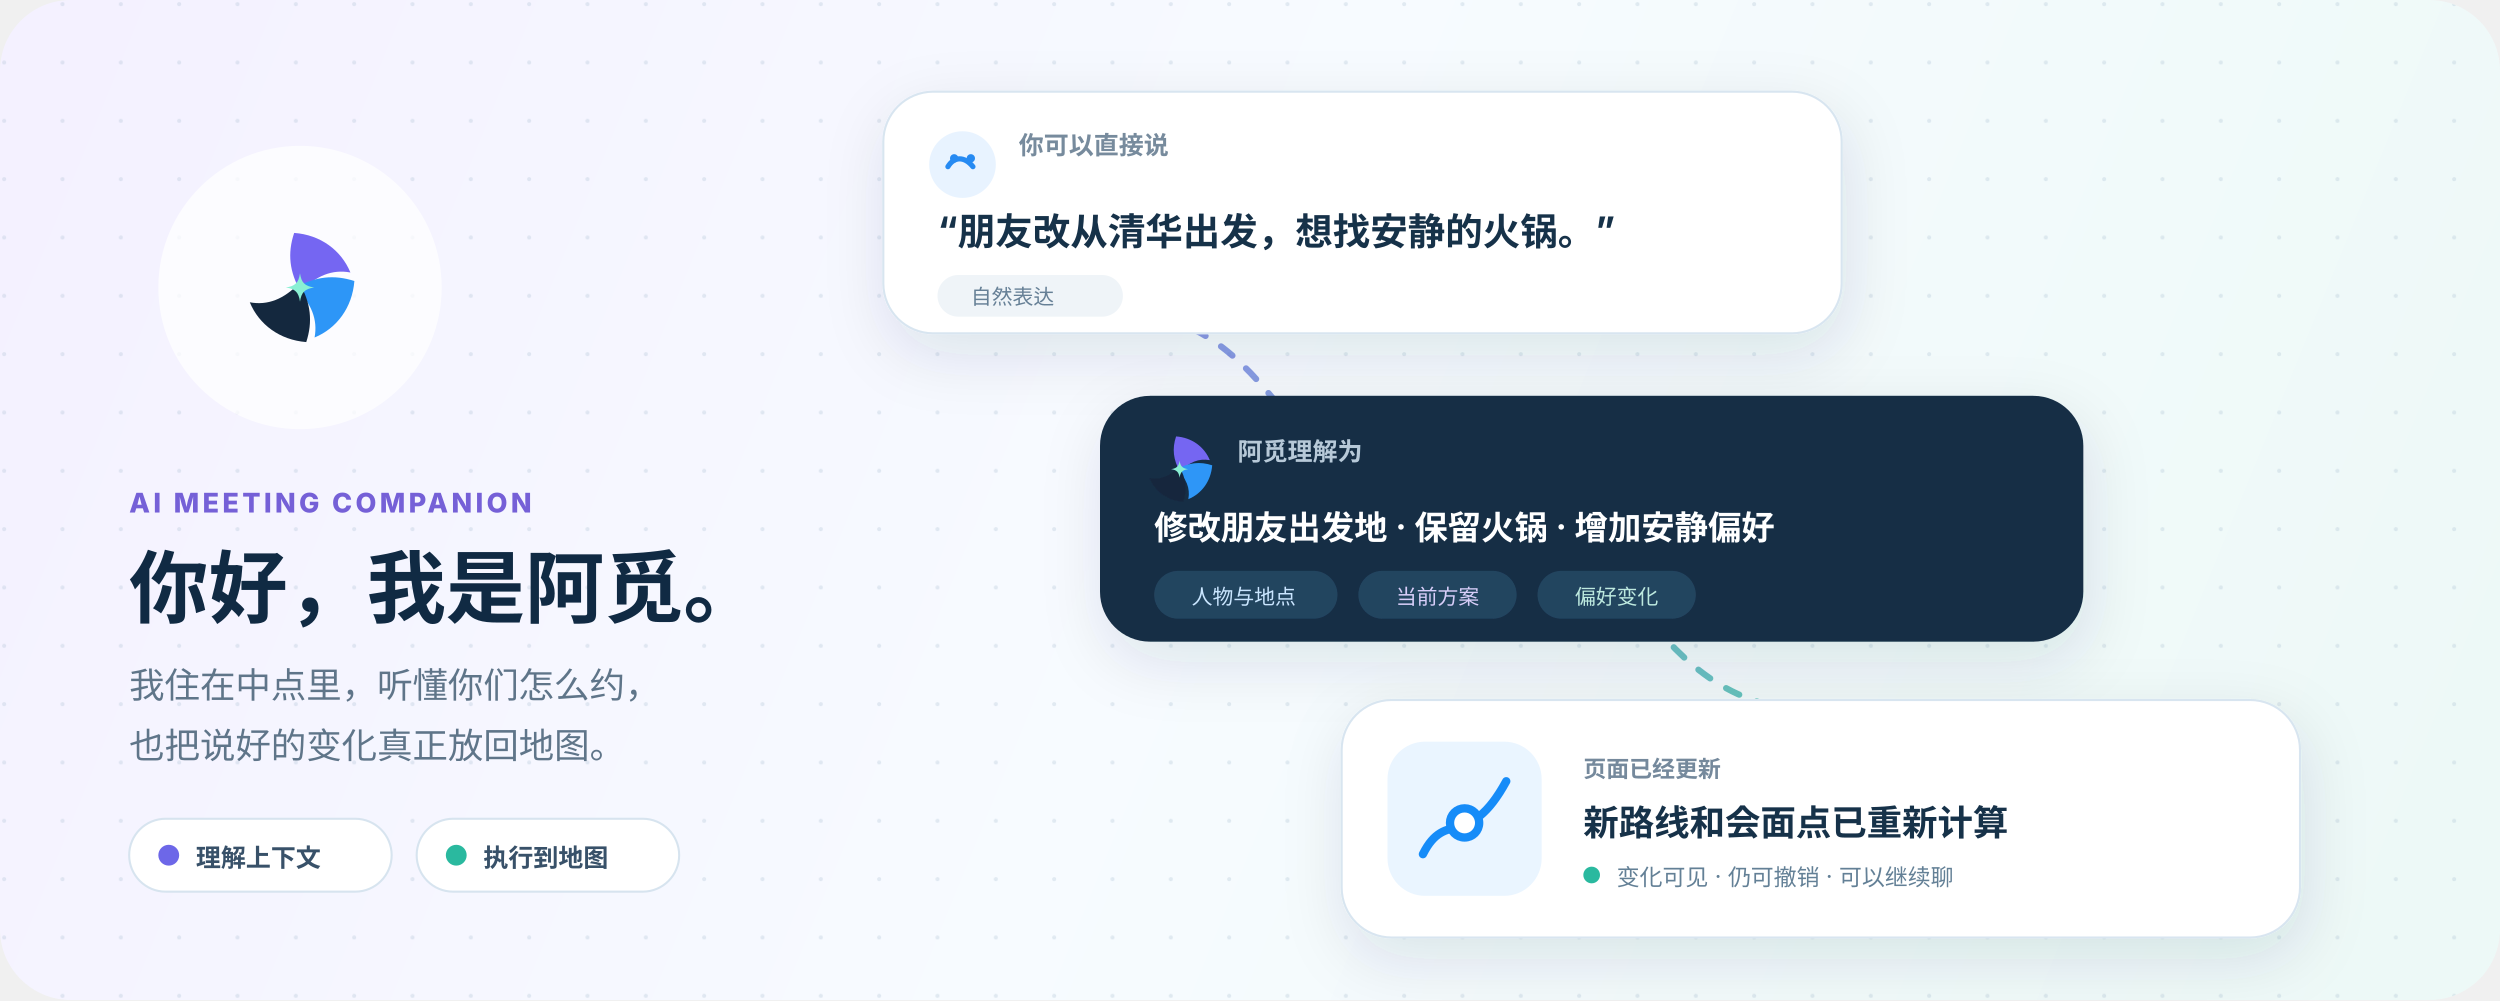
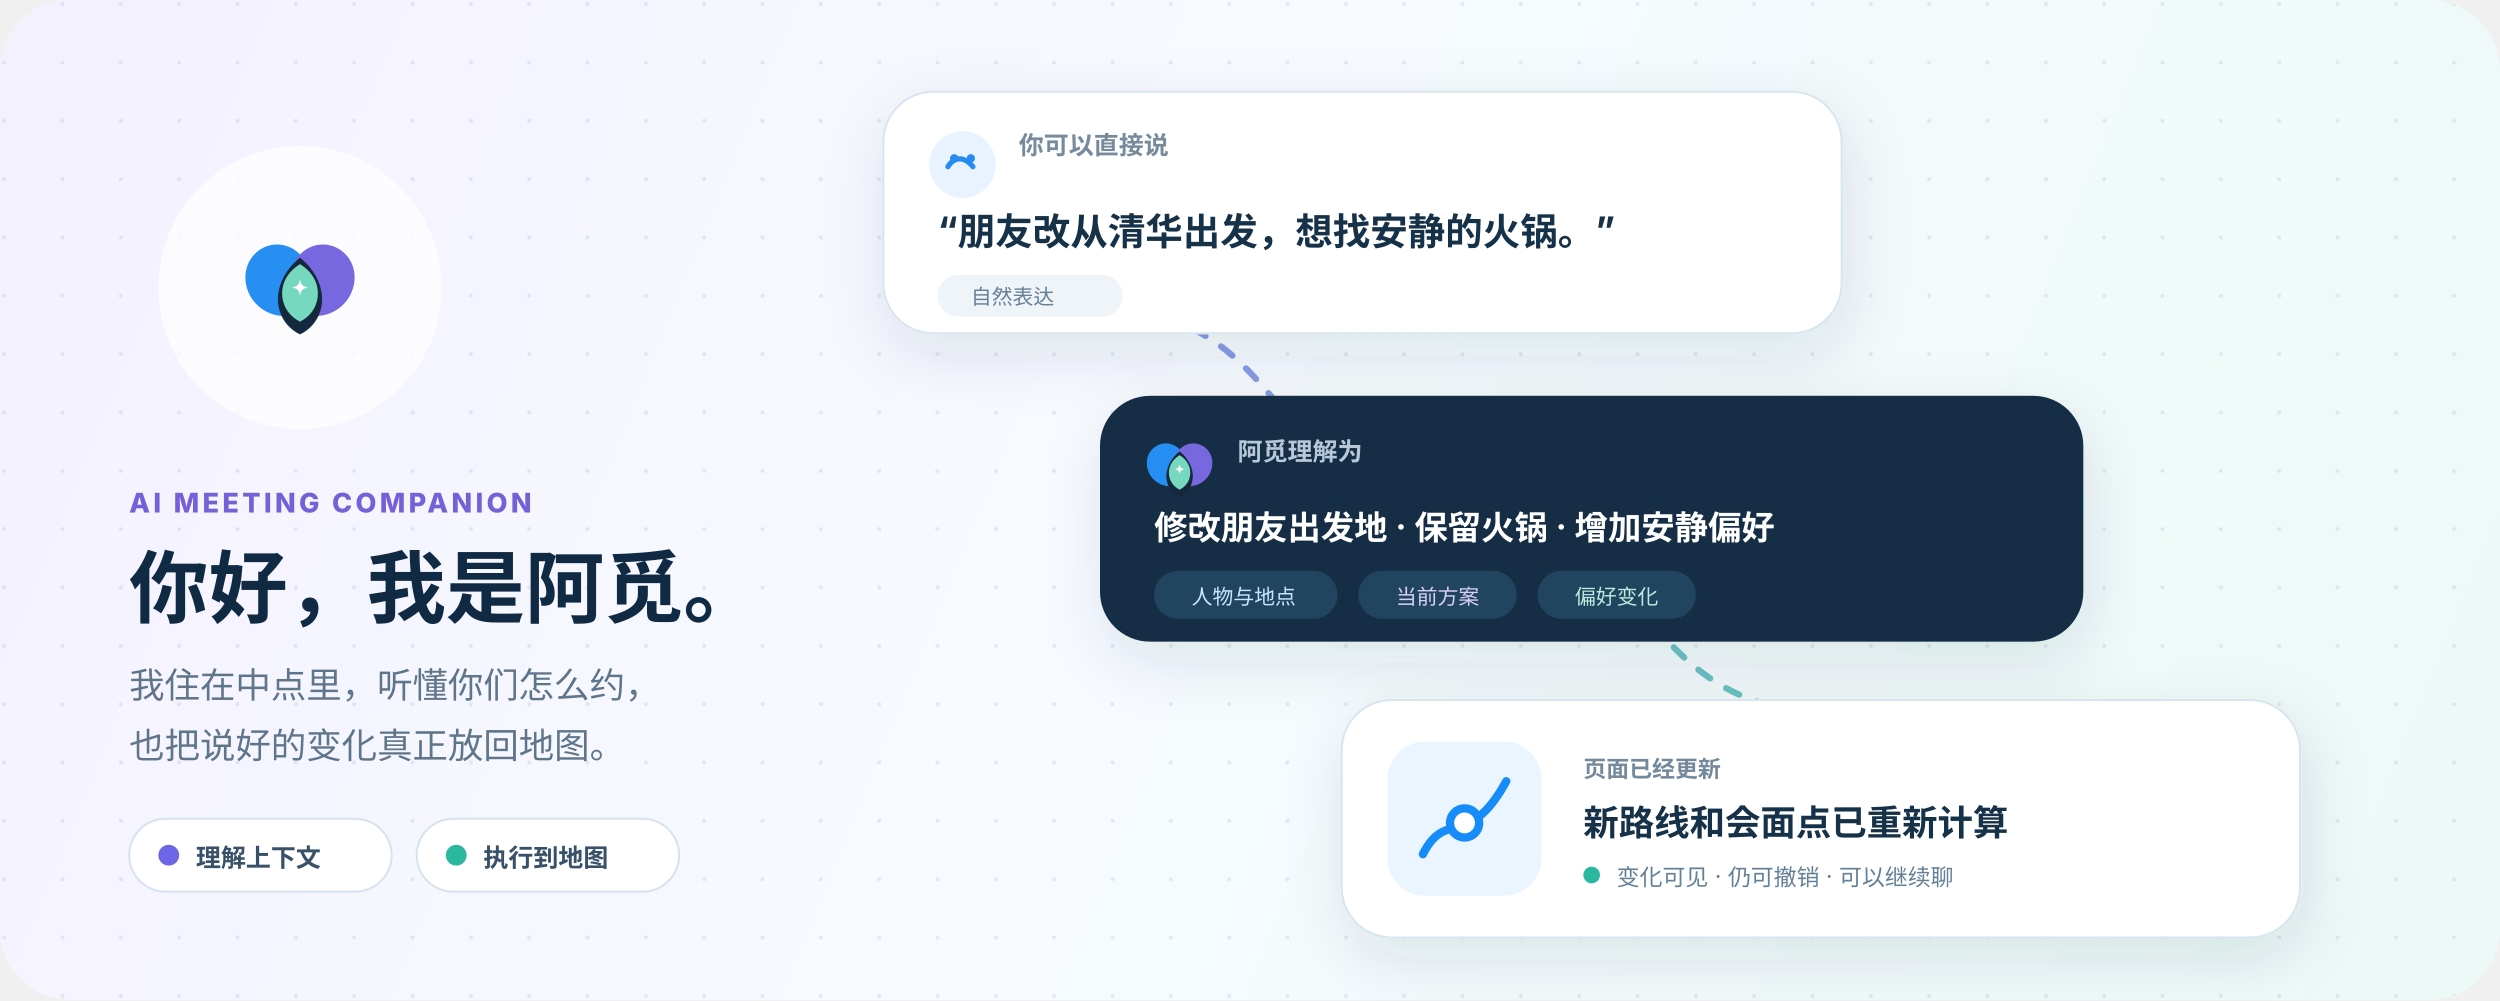
<svg xmlns="http://www.w3.org/2000/svg" width="1200" height="480" viewBox="0 0 1200 480" fill="none" role="img" aria-labelledby="title desc">
  <defs>
    <linearGradient id="bg" x1="34" y1="12" x2="1152" y2="468" gradientUnits="userSpaceOnUse">
      <stop stop-color="#F4F1FF" />
      <stop offset="0.48" stop-color="#F7FBFF" />
      <stop offset="1" stop-color="#EDF9F7" />
    </linearGradient>
    <linearGradient id="orb" x1="0" y1="0" x2="1" y2="1">
      <stop stop-color="#8CBFFF" />
      <stop offset="0.55" stop-color="#3D83F4" />
      <stop offset="1" stop-color="#6656D9" />
    </linearGradient>
    <linearGradient id="line" x1="0" y1="0" x2="1" y2="0">
      <stop stop-color="#6C67E8" />
      <stop offset="1" stop-color="#29B99E" />
    </linearGradient>
    <filter id="shadow" x="-30%" y="-30%" width="160%" height="180%">
      <feDropShadow dy="10" stdDeviation="15" flood-color="#163A59" flood-opacity="0.11" />
    </filter>
    <pattern id="dots" width="28" height="28" patternUnits="userSpaceOnUse">
      <circle cx="2" cy="2" r="1" fill="#9DB5CA" fill-opacity="0.24" />
    </pattern>
  </defs>
  <rect width="1200" height="480" rx="34" fill="url(#bg)" />
  <rect width="1200" height="480" rx="34" fill="url(#dots)" />
  <g transform="translate(62 56)" font-family="Inter,-apple-system,BlinkMacSystemFont,'PingFang SC','Microsoft YaHei',sans-serif">
    <circle cx="82" cy="82" r="68" fill="white" fill-opacity="0.74" />
    <g transform="translate(50 50)">
-       <path d="M29.2 5.8C41.8 6.7 51.8 14.1 56.2 24.8C47.6 23.2 39.7 26.2 32.4 34.1C26.9 24.6 25.9 15.6 29.2 5.8Z" fill="#7566F2" />
-       <path d="M58.1 28.9C57.1 41.6 49.7 51.6 39 56C40.6 47.4 37.5 39.5 29.7 32.2C39.2 26.7 48.3 25.7 58.1 28.9Z" fill="#2D96F7" />
-       <path d="M35 58.2C22.3 57.2 12.3 49.8 7.9 39.1C16.5 40.7 24.4 37.6 31.7 29.8C37.2 39.3 38.2 48.4 35 58.2Z" fill="#14283E" />
-       <path d="M32 25.2C32.65 29.7 34.3 31.35 38.8 32C34.3 32.65 32.65 34.3 32 38.8C31.35 34.3 29.7 32.65 25.2 32C29.7 31.35 31.35 29.7 32 25.2Z" fill="#8AF0D3" />
+       <path d="M31.7 15.8C25.2 9.5 15.6 10.1 9.9 16.3C4 22.7 4.7 32.9 10.4 39.3C15.2 44.7 22.6 47 29.1 44.8C32 38.9 34.1 32.3 35 25.7C35.5 21.8 34.3 18.4 31.7 15.8Z" fill="#278EF2" />
+       <path d="M32.3 15.8C38.8 9.5 48.4 10.1 54.1 16.3C60 22.7 59.3 32.9 53.6 39.3C48.8 44.7 41.4 47 34.9 44.8C32 38.9 29.9 32.3 29 25.7C28.5 21.8 29.7 18.4 32.3 15.8Z" fill="#7768DF" />
+       <path d="M32 17.7C38.9 23.1 43.3 31.4 42.5 39.6C41.7 47.2 36.8 52.3 32 54.5C27.2 52.3 22.3 47.2 21.5 39.6C20.7 31.4 25.1 23.1 32 17.7Z" fill="#14283E" />
+       <path d="M32 20.8C38 24.5 41.1 30.1 40.5 36.4C39.9 41.9 36.7 46 32 48.4C27.3 46 24.1 41.9 23.5 36.4C22.9 30.1 26 24.5 32 20.8Z" fill="#76D8BF" />
+       <path d="M32 28.1C32.43 30.65 33.35 31.57 35.9 32C33.35 32.43 32.43 33.35 32 35.9C31.57 33.35 30.65 32.43 28.1 32C30.65 31.57 31.57 30.65 32 28.1Z" fill="white" />
    </g>
    <text x="0" y="190" fill="#7560D7" font-size="13" font-weight="760" letter-spacing="1.6">AI MEETING COMPANION</text>
    <text x="0" y="240" fill="#102A43" font-size="38" font-weight="780">你好，我是阿觅。</text>
    <text x="0" y="279" fill="#5F7589" font-size="17">我住在中点里，听懂你们怎么约，</text>
    <text x="0" y="308" fill="#5F7589" font-size="17">也把说好的变化真正放回地图。</text>
    <g transform="translate(0 337)">
      <rect width="126" height="35" rx="17.5" fill="white" stroke="#D7E4EF" />
      <circle cx="19" cy="17.5" r="5" fill="#6D67E8" />
      <text x="32" y="23" fill="#385169" font-size="12" font-weight="650">理解上下文</text>
      <rect x="138" width="126" height="35" rx="17.5" fill="white" stroke="#D7E4EF" />
      <circle cx="157" cy="17.5" r="5" fill="#2AB99F" />
      <text x="170" y="23" fill="#385169" font-size="12" font-weight="650">执行到地图</text>
    </g>
  </g>
  <g transform="translate(424 44)" font-family="Inter,-apple-system,BlinkMacSystemFont,'PingFang SC','Microsoft YaHei',sans-serif">
    <path d="M102 104C201 104 183 202 280 202C370 202 357 298 455 298" stroke="url(#line)" stroke-width="3" stroke-linecap="round" stroke-dasharray="7 9" opacity="0.72" />
    <g filter="url(#shadow)">
      <rect width="460" height="116" rx="24" fill="white" stroke="#D8E5F0" />
      <circle cx="38" cy="35" r="16" fill="#E8F3FF" />
      <path d="M31 36C34 31 39 31 43 36" stroke="#278AF2" stroke-width="2.5" stroke-linecap="round" />
      <circle cx="34" cy="32" r="2" fill="#278AF2" />
      <circle cx="42" cy="32" r="2" fill="#278AF2" />
      <text x="65" y="30" fill="#778B9D" font-size="12" font-weight="650">你可以直接说</text>
      <text x="26" y="73" fill="#173149" font-size="18" font-weight="680">“朋友改从清华出发，想找安静的火锅。”</text>
      <rect x="26" y="88" width="89" height="20" rx="10" fill="#EFF4F8" />
      <text x="42" y="102" fill="#668096" font-size="10">自然表达</text>
    </g>
    <g transform="translate(104 146)" filter="url(#shadow)">
      <rect width="472" height="118" rx="24" fill="#142D45" />
      <g transform="translate(19 16) scale(.6)">
-         <path d="M29.2 5.8C41.8 6.7 51.8 14.1 56.2 24.8C47.6 23.2 39.7 26.2 32.4 34.1C26.9 24.6 25.9 15.6 29.2 5.8Z" fill="#7566F2" />
-         <path d="M58.1 28.9C57.1 41.6 49.7 51.6 39 56C40.6 47.4 37.5 39.5 29.7 32.2C39.2 26.7 48.3 25.7 58.1 28.9Z" fill="#2D96F7" />
-         <path d="M35 58.2C22.3 57.2 12.3 49.8 7.9 39.1C16.5 40.7 24.4 37.6 31.7 29.8C37.2 39.3 38.2 48.4 35 58.2Z" fill="#14283E" />
-         <path d="M32 25.2C32.65 29.7 34.3 31.35 38.8 32C34.3 32.65 32.65 34.3 32 38.8C31.35 34.3 29.7 32.65 25.2 32C29.7 31.35 31.35 29.7 32 25.2Z" fill="#8AF0D3" />
+         <path d="M31.7 15.8C25.2 9.5 15.6 10.1 9.9 16.3C4 22.7 4.7 32.9 10.4 39.3C15.2 44.7 22.6 47 29.1 44.8C32 38.9 34.1 32.3 35 25.7C35.5 21.8 34.3 18.4 31.7 15.8Z" fill="#278EF2" />
+         <path d="M32.3 15.8C38.8 9.5 48.4 10.1 54.1 16.3C60 22.7 59.3 32.9 53.6 39.3C48.8 44.7 41.4 47 34.9 44.8C32 38.9 29.9 32.3 29 25.7C28.5 21.8 29.7 18.4 32.3 15.8Z" fill="#7768DF" />
+         <path d="M32 17.7C38.9 23.1 43.3 31.4 42.5 39.6C41.7 47.2 36.8 52.3 32 54.5C27.2 52.3 22.3 47.2 21.5 39.6C20.7 31.4 25.1 23.1 32 17.7Z" fill="#14283E" />
+         <path d="M32 20.8C38 24.5 41.1 30.1 40.5 36.4C39.9 41.9 36.7 46 32 48.4C27.3 46 24.1 41.9 23.5 36.4C22.9 30.1 26 24.5 32 20.8Z" fill="#76D8BF" />
+         <path d="M32 28.1C32.43 30.65 33.35 31.57 35.9 32C33.35 32.43 32.43 33.35 32 35.9C31.57 33.35 30.65 32.43 28.1 32C30.65 31.57 31.57 30.65 32 28.1Z" fill="white" />
      </g>
      <text x="66" y="31" fill="#B7C9D8" font-size="12" font-weight="650">阿觅理解为</text>
      <text x="26" y="69" fill="white" font-size="16" font-weight="690">修改朋友出发地 · 保留火锅 · 增加安静偏好</text>
      <g transform="translate(26 84)">
        <rect width="88" height="23" rx="11.5" fill="#24445F" />
        <text x="18" y="16" fill="#C9E6FF" font-size="10">人物与地点</text>
        <rect x="98" width="76" height="23" rx="11.5" fill="#24445F" />
        <text x="116" y="16" fill="#D7CEF9" font-size="10">当前方案</text>
        <rect x="184" width="76" height="23" rx="11.5" fill="#24445F" />
        <text x="202" y="16" fill="#BDEADF" font-size="10">偏好变化</text>
      </g>
    </g>
    <g transform="translate(220 292)" filter="url(#shadow)">
      <rect width="460" height="114" rx="24" fill="white" stroke="#D8E5F0" />
      <rect x="22" y="20" width="74" height="74" rx="18" fill="#EAF5FF" />
      <path d="M39 74C50 52 61 72 79 39" stroke="#188CF8" stroke-width="4" stroke-linecap="round" />
      <circle cx="59" cy="59" r="7" fill="white" stroke="#188CF8" stroke-width="4" />
      <text x="116" y="37" fill="#74899C" font-size="11" font-weight="650">页面已经更新</text>
      <text x="116" y="65" fill="#173149" font-size="17" font-weight="730">新路线和会面点已重新计算</text>
      <circle cx="120" cy="84" r="4" fill="#2AB99F" />
      <text x="132" y="89" fill="#638096" font-size="11">变化可见 · 仍可撤销 · 可以继续聊</text>
    </g>
  </g>
</svg>
